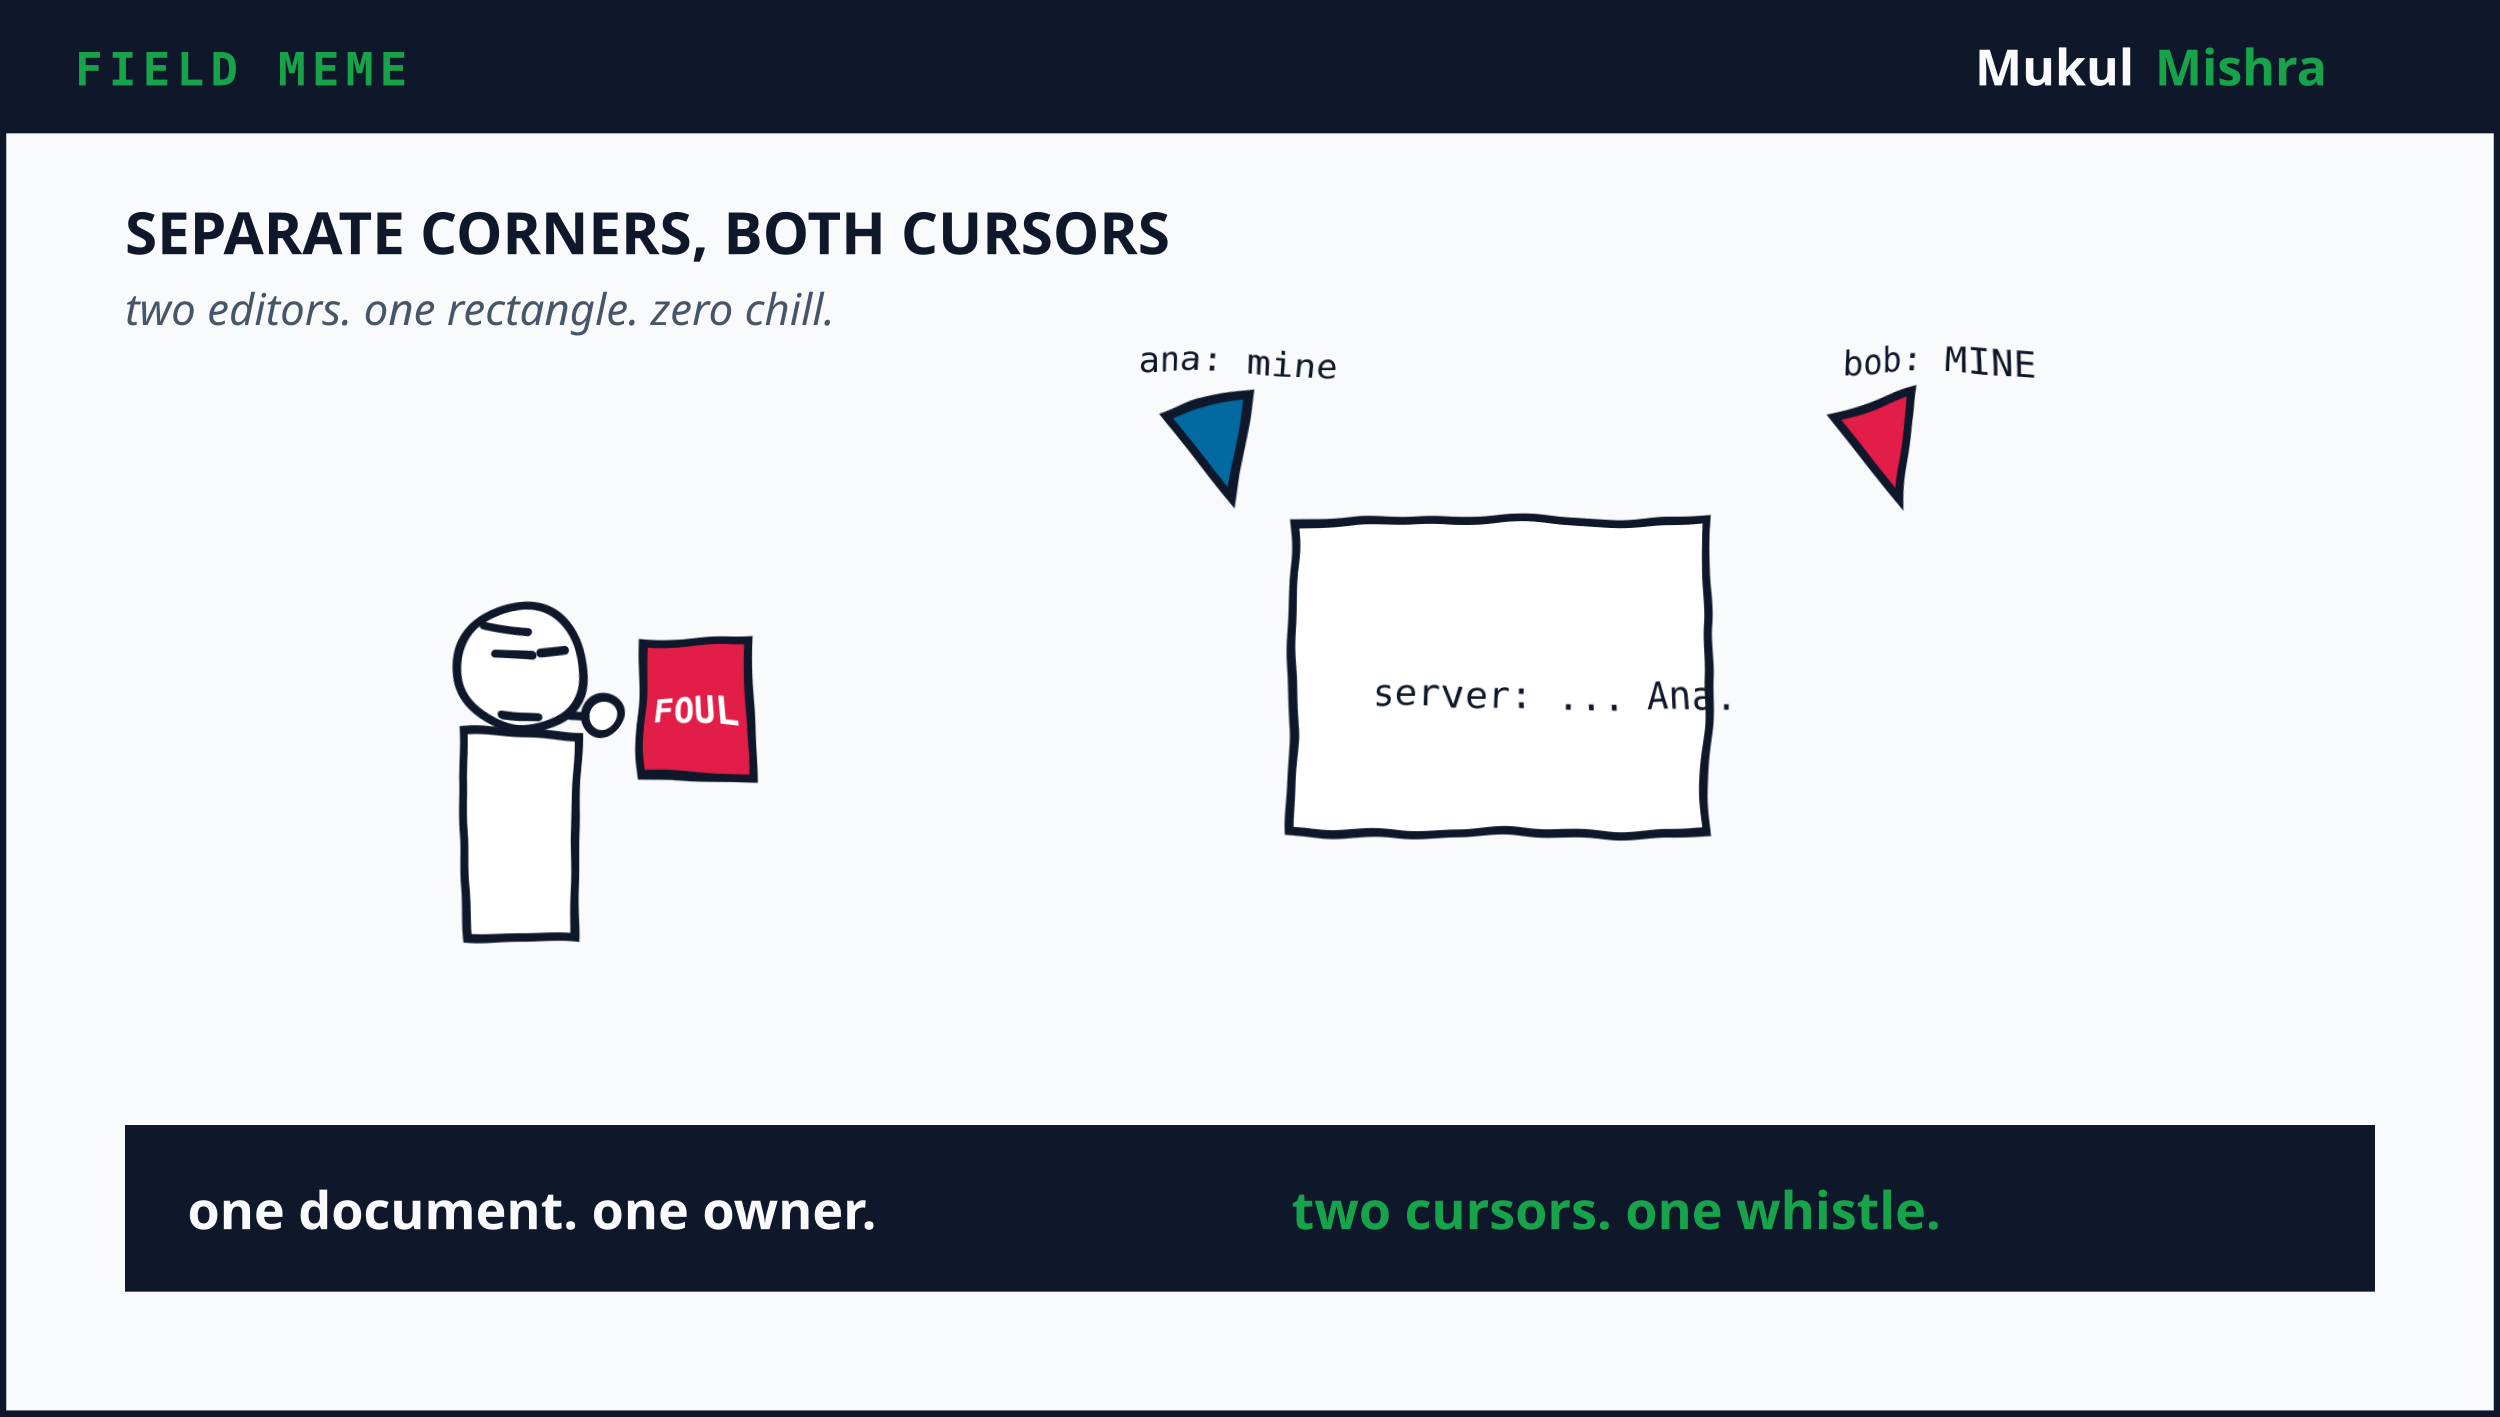
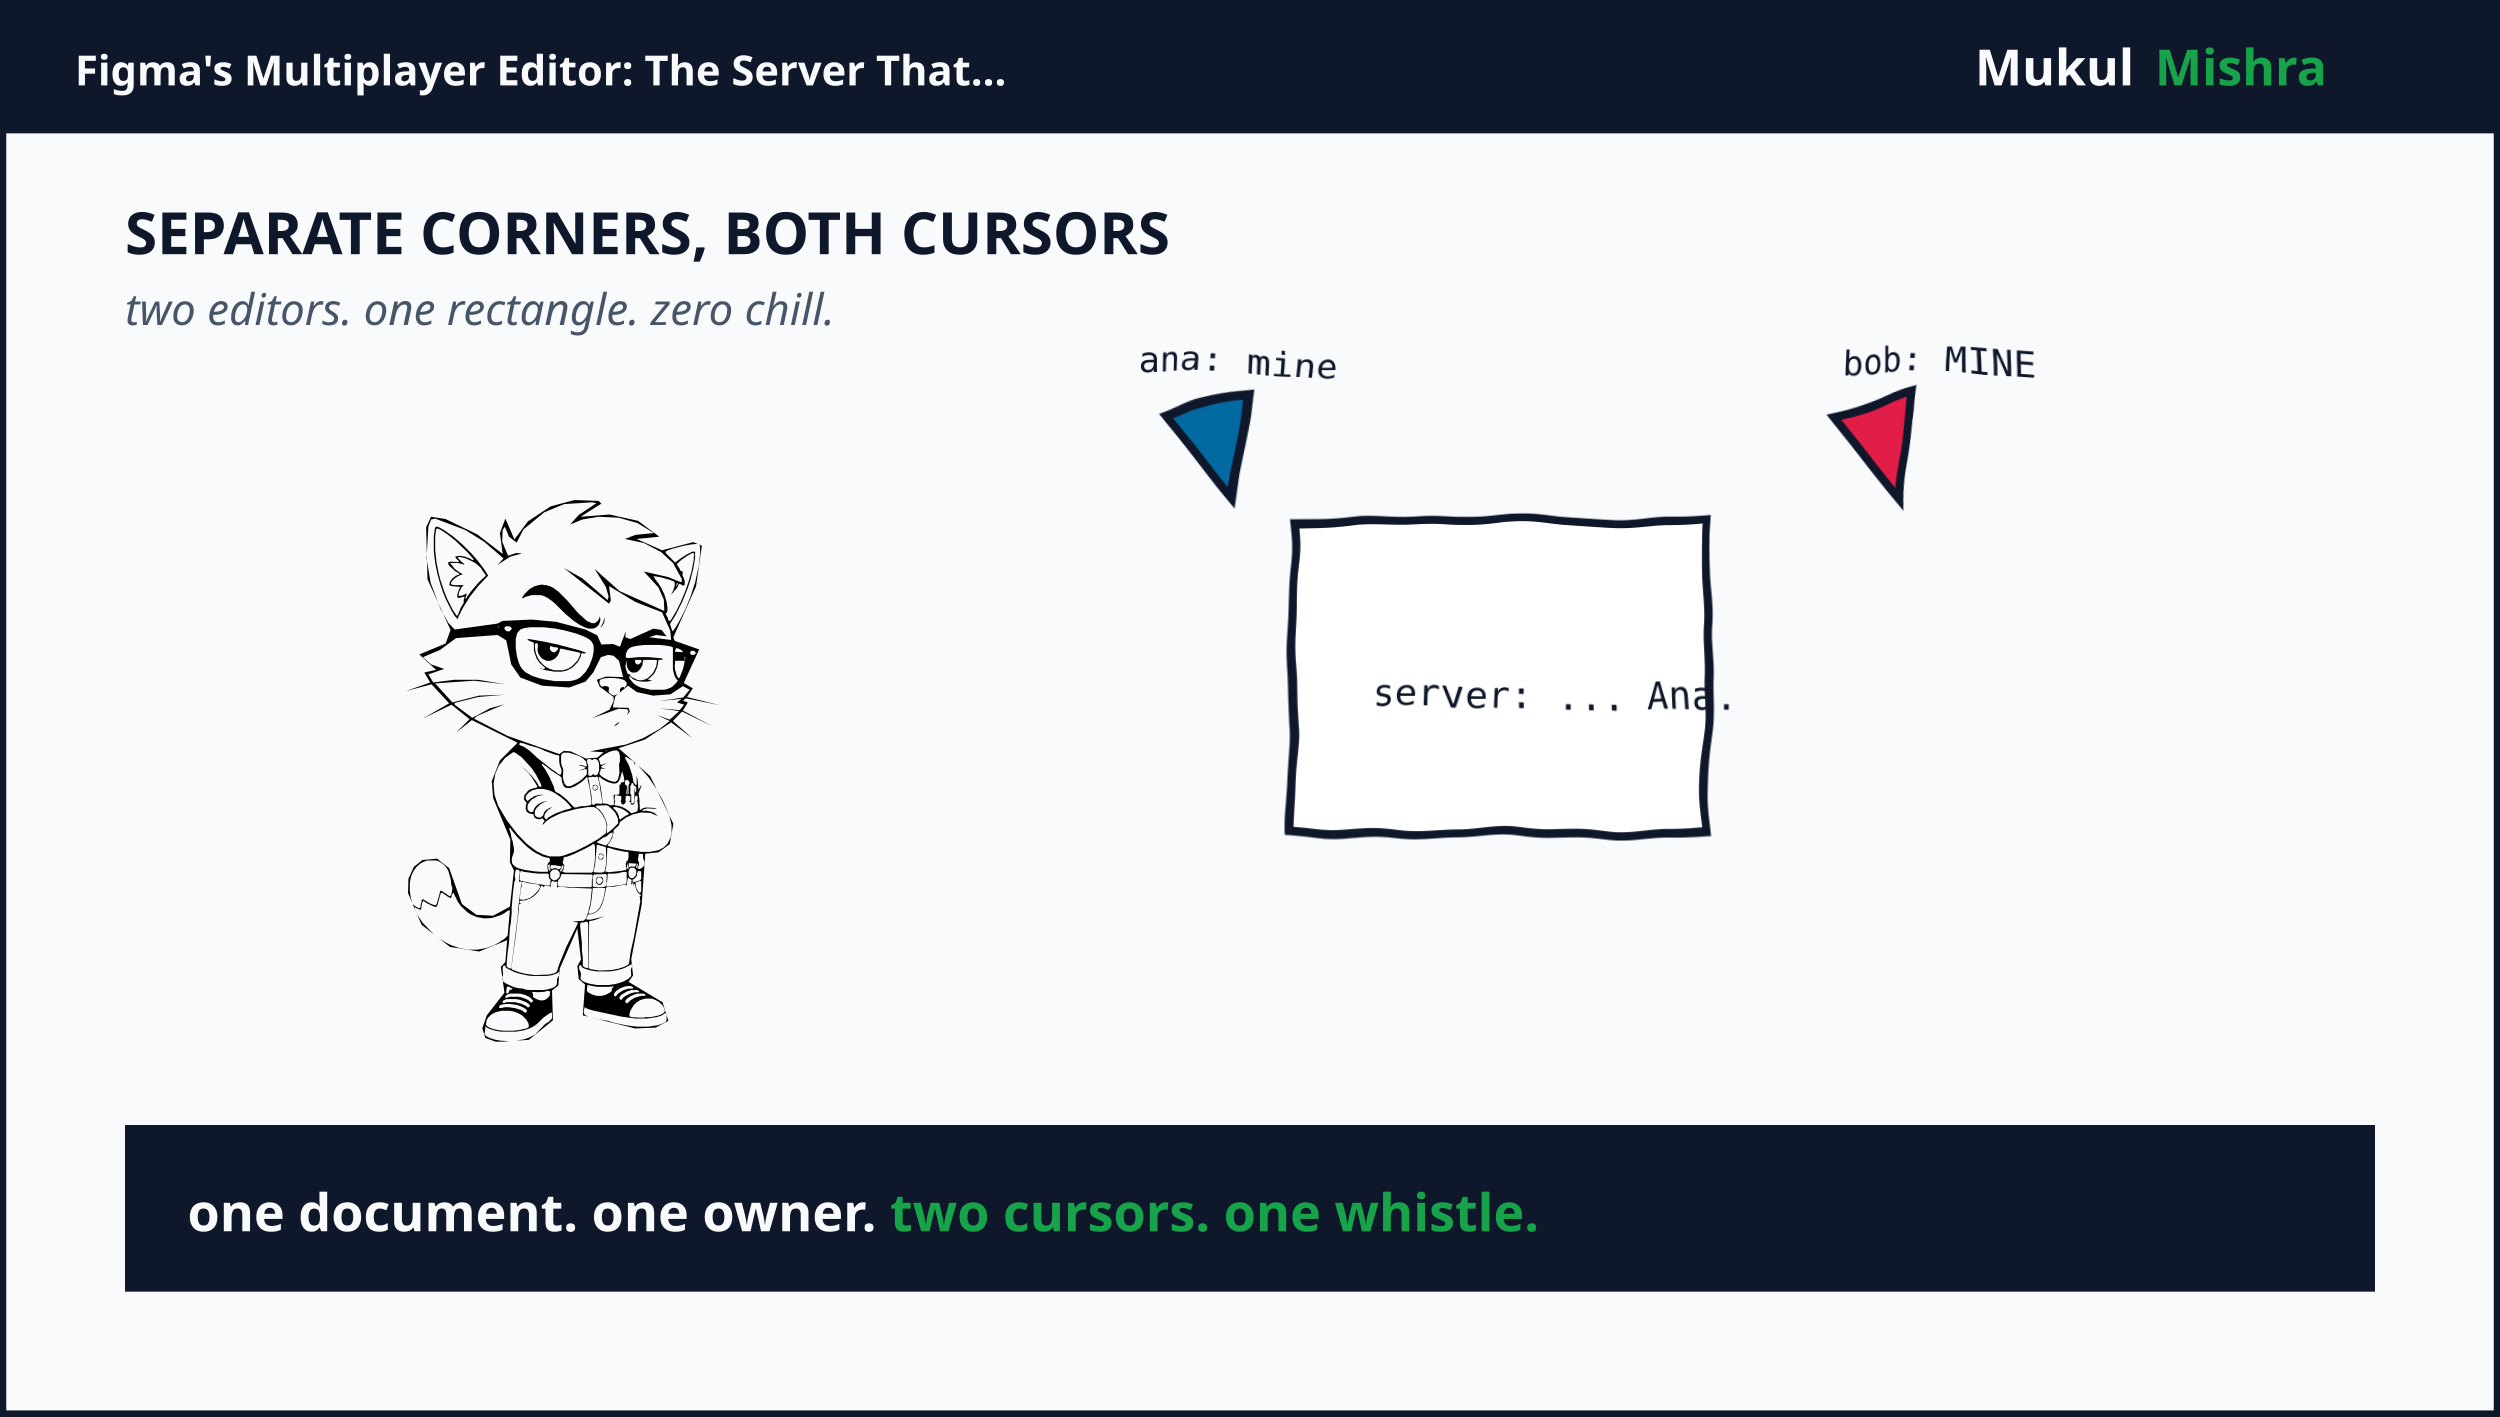
- <svg xmlns="http://www.w3.org/2000/svg" width="1200" height="680" viewBox="0 0 1200 680" role="img" aria-label="Pen sketched meme of a stern man refereeing two fighting cursors over one rectangle">
+ <svg xmlns="http://www.w3.org/2000/svg" width="1200" height="680" viewBox="0 0 1200 680" role="img" aria-label="Pen sketched meme of a skeptical cat watching two fighting cursors over one rectangle">
  <defs>
    <filter id="roughen" x="-10%" y="-10%" width="120%" height="120%">
      <feTurbulence type="fractalNoise" baseFrequency="0.02" numOctaves="2" seed="97" result="n" />
      <feDisplacementMap in="SourceGraphic" in2="n" scale="7" />
    </filter>
  </defs>
  <rect x="0" y="0" width="1200" height="680" fill="#f8fafc" />
  <rect x="0" y="0" width="1200" height="680" fill="none" stroke="#0f172a" stroke-width="6" />
  <rect x="0" y="0" width="1200" height="64" fill="#0f172a" />
-   <text x="36" y="41" font-family="monospace" font-size="22" font-weight="bold" letter-spacing="3" fill="#16a34a">FIELD MEME</text>
+   <text x="36" y="41" font-family="Sora, 'Segoe UI', Verdana, sans-serif" font-size="20" font-weight="bold" fill="#f8fafc">Figma's Multiplayer Editor: The Server That…</text>
  <text x="948" y="41" font-family="Sora, 'Segoe UI', Verdana, sans-serif" font-size="24" font-weight="bold" fill="#f8fafc">Mukul<tspan dx="10" fill="#16a34a">Mishra</tspan>
  </text>
  <text x="60" y="122" font-family="Sora, 'Segoe UI', Verdana, sans-serif" font-size="28" font-weight="bold" fill="#0f172a">SEPARATE CORNERS, BOTH CURSORS</text>
  <text x="60" y="156" font-family="Sora, 'Segoe UI', Verdana, sans-serif" font-size="21" font-style="italic" fill="#475569">two editors. one rectangle. zero chill.</text>
-   <g transform="translate(250,400)" filter="url(#roughen)" stroke="#0f172a" stroke-width="4" stroke-linecap="round" fill="none">
-     <circle cx="0" cy="-80" r="30" fill="#ffffff" />
-     <path d="M-18,-100 L4,-96" />
-     <path d="M-12,-86 L6,-85 M10,-86 L22,-87" />
-     <path d="M-8,-56 l16,0" />
-     <rect x="-26" y="-48" width="52" height="98" fill="#ffffff" />
-     <circle cx="38" cy="-58" r="9" fill="#ffffff" />
-     <path d="M22,-58 L29,-58" />
-     <rect x="58" y="-92" width="52" height="64" fill="#e11d48" />
-     <text x="64" y="-52" font-family="monospace" font-size="17" font-weight="bold" fill="#ffffff" stroke="none">FOUL</text>
-   </g>
+   <svg x="140" y="240" width="260" height="260" viewBox="0 0 100 100">
+     <g transform="translate(-1.43,-1.92) scale(0.0836)" fill="#0f172a">
+       <path id="cat-line-art" d="M 592,1155 592,1167 591,1169 584,1176 580,1178 575,1182 555,1203 542,1210 530,1214 513,1217 498,1218 479,1217 467,1215 454,1211 447,1207 443,1203 445,1185 448,1188 454,1191 467,1195 479,1197 513,1197 530,1194 542,1190 552,1185 560,1179 572,1167 587,1156 Z M 446,1179 447,1178 447,1174 448,1171 451,1166 457,1160 460,1158 468,1154 480,1151 498,1151 505,1152 512,1154 521,1158 527,1162 534,1169 537,1173 540,1179 541,1186 539,1188 535,1190 517,1194 506,1195 485,1195 475,1194 465,1192 456,1189 450,1186 446,1182 Z M 662,1153 664,1143 669,1146 681,1150 746,1164 777,1168 802,1168 823,1165 835,1161 842,1156 845,1157 845,1172 842,1176 834,1180 825,1183 804,1186 779,1186 756,1183 732,1178 715,1173 691,1169 672,1164 666,1161 663,1158 Z M 475,1142 477,1139 482,1137 490,1136 500,1136 514,1138 523,1141 531,1145 536,1149 537,1152 534,1155 532,1155 527,1151 523,1149 510,1145 496,1143 488,1143 479,1145 475,1144 Z M 482,1132 485,1128 489,1126 494,1125 513,1125 522,1127 535,1132 542,1137 543,1139 543,1141 539,1144 536,1141 526,1136 511,1132 491,1132 486,1134 Z M 841,1150 841,1153 837,1157 831,1160 825,1162 809,1165 797,1165 796,1166 785,1166 768,1165 763,1163 763,1158 765,1151 772,1139 778,1133 784,1129 788,1127 798,1124 812,1124 818,1126 826,1130 829,1132 836,1139 839,1144 Z M 799,1116 797,1118 789,1118 775,1122 765,1128 759,1134 756,1134 754,1132 754,1129 755,1127 758,1124 765,1119 774,1115 781,1113 795,1113 Z M 489,1119 492,1116 496,1114 500,1113 521,1113 533,1116 543,1121 550,1128 550,1130 546,1133 539,1127 535,1125 524,1121 518,1120 499,1120 492,1122 490,1124 Z M 588,1108 587,1117 586,1119 581,1124 576,1127 572,1128 566,1128 560,1126 552,1122 550,1120 550,1115 548,1109 560,1110 575,1109 582,1107 Z M 785,1108 783,1110 775,1110 764,1113 753,1119 749,1122 746,1126 744,1127 741,1124 741,1121 742,1119 746,1115 758,1108 768,1105 780,1105 Z M 495,1097 505,1102 503,1104 501,1104 499,1105 497,1108 497,1110 494,1113 491,1112 491,1108 492,1100 493,1098 Z M 772,1100 770,1102 761,1102 751,1105 742,1110 737,1114 733,1119 731,1119 729,1117 729,1113 734,1107 743,1101 754,1097 763,1096 768,1097 Z M 669,1107 670,1094 691,1098 718,1098 729,1097 725,1101 724,1103 724,1107 721,1110 712,1115 702,1118 692,1118 687,1117 681,1115 673,1111 Z M 482,1082 482,1078 484,1072 483,1055 485,1051 489,1051 489,1054 492,1057 508,1065 520,1069 539,1073 547,1074 581,1074 593,1072 604,1068 605,1066 608,1066 609,1068 608,1073 605,1077 603,1082 603,1090 602,1094 598,1098 592,1101 581,1104 574,1105 541,1105 533,1104 528,1102 517,1101 506,1098 489,1090 484,1086 Z M 769,1050 769,1053 766,1060 767,1073 766,1075 761,1080 758,1082 748,1087 739,1090 731,1092 717,1094 691,1094 674,1091 665,1088 659,1085 656,1082 655,1080 656,1070 655,1065 652,1059 652,1052 654,1050 657,1051 657,1053 660,1056 667,1059 678,1062 691,1064 719,1064 733,1062 745,1059 753,1056 768,1048 Z M 668,954 671,955 672,960 672,1055 670,1057 664,1055 660,1052 660,1034 658,1018 658,1002 654,963 655,956 661,956 Z M 288,925 290,922 292,924 301,928 303,926 305,913 308,908 315,913 327,919 336,922 339,918 346,892 349,890 362,899 368,902 370,900 371,894 375,890 376,894 384,910 391,920 406,934 414,939 426,944 443,947 459,946 478,940 486,936 496,929 499,930 494,985 487,992 475,1000 464,1006 448,1012 427,1016 407,1016 386,1012 369,1006 357,1000 344,992 331,982 306,956 296,941 Z M 710,880 706,901 703,911 698,922 696,925 689,932 683,935 677,937 673,936 673,933 676,924 679,908 682,880 694,879 Z M 521,905 521,900 523,883 525,875 525,869 526,867 529,866 535,868 545,870 562,872 566,876 566,878 561,886 550,897 544,901 540,903 529,906 Z M 786,864 789,865 789,886 788,889 786,891 782,887 778,879 777,876 777,872 776,871 777,867 782,866 Z M 680,881 677,911 672,933 667,947 662,952 637,954 649,956 649,958 624,1009 608,1048 603,1064 598,1068 584,1071 554,1072 532,1069 520,1066 504,1060 502,1058 512,985 519,925 519,917 521,915 525,914 520,913 521,908 533,907 544,903 552,898 562,888 569,874 574,878 576,874 586,875 588,877 588,879 589,877 589,871 592,864 598,866 604,866 603,880 605,877 614,877 628,879 Z M 760,856 764,860 767,861 768,863 766,874 768,870 770,869 772,871 773,877 772,875 775,870 776,877 780,887 783,891 788,895 788,897 786,899 784,897 785,899 786,899 787,909 773,988 766,1019 762,1047 759,1050 751,1054 739,1058 723,1061 697,1062 677,1059 673,1057 674,953 685,951 704,944 707,942 702,944 676,950 667,949 672,938 677,938 684,936 691,932 698,925 703,915 706,906 712,878 728,877 754,872 756,874 756,876 Z M 696,856 698,856 700,857 703,860 704,862 704,864 703,866 698,871 695,871 691,867 690,865 690,862 691,859 693,857 Z M 693,855 690,858 689,860 689,868 693,872 695,873 698,873 700,872 704,868 705,866 705,859 701,855 Z M 713,851 712,870 711,875 709,877 702,878 682,877 682,857 684,850 711,849 Z M 605,866 606,862 610,858 613,849 680,850 682,852 680,863 680,876 678,878 636,878 607,876 605,874 Z M 757,845 757,865 756,869 754,871 745,873 715,877 712,876 712,872 714,863 715,849 717,848 729,848 738,847 746,845 754,844 Z M 789,843 789,860 786,863 770,868 770,861 773,860 778,855 780,851 780,847 782,842 Z M 523,842 525,842 526,843 530,844 551,847 563,848 583,848 585,850 585,856 586,859 589,862 588,872 586,874 574,873 547,869 523,864 520,861 521,848 Z M 602,839 604,840 608,844 609,846 609,854 608,856 603,861 598,863 596,863 592,861 589,858 588,856 588,846 589,844 593,840 595,839 Z M 515,839 520,841 521,845 519,855 519,865 520,867 521,865 525,866 525,870 524,871 518,919 516,945 502,1056 499,1058 494,1055 492,1053 492,1045 494,1023 497,1001 499,968 501,957 503,934 503,922 506,888 509,865 511,863 510,851 511,843 513,839 Z M 766,835 773,835 777,839 778,841 778,849 776,853 771,858 766,858 763,855 761,850 761,843 763,838 Z M 588,835 590,829 601,830 612,832 612,834 611,836 607,839 601,836 596,836 592,838 589,837 Z M 617,829 617,834 616,837 613,842 611,844 610,842 610,839 611,839 613,836 613,832 Z M 587,827 587,836 589,840 587,842 584,838 584,834 583,833 583,830 Z M 761,832 762,825 778,826 778,828 777,830 774,833 767,832 763,834 Z M 782,825 782,829 781,832 778,836 777,833 Z M 760,823 760,833 762,836 760,838 757,835 Z M 342,821 349,825 352,828 353,828 359,835 363,842 368,859 369,864 369,869 371,878 372,879 371,888 369,896 366,898 348,886 345,886 345,888 344,889 344,892 337,916 335,918 330,917 321,913 308,905 305,905 304,907 304,911 302,916 302,921 299,925 290,920 284,915 280,901 278,886 278,871 279,862 282,851 287,841 293,833 301,826 308,822 317,819 336,819 Z M 699,805 701,805 703,806 706,810 705,812 701,816 698,816 696,814 695,811 695,809 696,807 Z M 784,804 793,805 793,813 796,822 796,828 795,831 790,836 785,838 780,836 783,832 784,829 784,822 782,820 782,815 Z M 698,804 696,805 695,809 694,810 694,812 696,816 698,817 702,817 704,816 706,813 706,807 702,804 Z M 714,791 717,791 734,796 754,800 759,800 761,802 761,811 760,818 758,820 757,820 755,826 755,832 757,838 755,840 745,842 717,845 709,843 711,838 713,821 Z M 691,784 706,788 711,790 712,817 711,829 709,840 708,843 706,845 699,846 684,845 685,837 687,830 Z M 686,783 687,791 687,813 686,825 683,843 680,846 622,846 615,844 615,842 617,840 618,837 618,833 619,832 619,829 616,825 616,820 617,819 618,812 627,810 640,805 667,792 678,786 682,783 Z M 726,757 726,761 725,765 720,776 718,779 711,786 692,780 692,777 693,777 706,768 712,766 720,759 Z M 497,749 500,747 502,751 516,768 536,788 546,796 555,802 571,810 581,813 585,813 587,815 587,822 583,825 583,827 582,828 582,837 584,842 582,844 566,844 553,843 532,840 517,836 511,833 505,827 504,825 503,818 504,812 508,800 508,793 505,776 503,772 501,760 499,753 Z M 727,703 728,701 734,701 744,704 752,708 759,713 762,716 760,718 755,720 742,729 740,725 740,722 737,715 733,709 Z M 690,698 713,697 717,699 728,709 733,716 737,725 738,729 738,737 726,749 714,759 713,757 714,741 711,729 703,714 697,707 689,701 Z M 731,675 736,675 737,676 743,676 745,678 745,686 743,688 739,688 743,688 745,690 745,693 749,696 753,693 755,688 758,688 754,687 755,676 765,677 765,686 762,689 765,690 766,692 766,694 768,696 770,696 773,694 774,692 774,685 776,676 779,676 781,678 781,686 779,688 781,689 782,700 781,709 779,711 767,715 762,710 753,704 747,701 737,698 732,698 730,696 731,688 734,688 730,687 Z M 534,678 536,674 542,668 549,664 560,661 573,661 588,665 598,670 610,678 621,687 631,697 631,698 635,702 632,705 622,707 600,715 589,721 583,725 579,729 575,724 575,721 577,715 583,708 590,703 593,702 590,702 587,703 580,707 575,712 572,720 567,724 560,724 555,720 554,718 554,710 558,703 566,695 573,691 582,688 579,688 578,689 574,689 566,692 560,696 555,701 552,706 551,710 549,712 544,712 542,711 538,706 538,698 539,695 543,689 548,684 560,677 567,675 571,675 573,674 564,674 553,677 545,682 538,688 534,683 Z M 757,658 757,671 755,673 Z M 685,653 689,653 692,656 692,660 687,664 683,661 683,655 Z M 684,652 682,654 682,661 685,664 688,665 692,662 693,660 693,656 692,654 689,652 Z M 771,648 773,654 775,654 778,658 778,667 776,669 774,658 774,674 773,691 769,694 767,692 767,674 765,672 765,654 767,652 768,648 Z M 756,641 758,641 760,642 762,644 763,647 763,650 761,652 761,672 759,674 758,656 757,655 757,653 754,652 753,649 753,644 Z M 673,635 679,635 680,634 688,635 689,634 692,634 694,636 694,640 696,645 703,690 703,692 701,694 689,693 687,695 684,696 680,695 680,684 679,675 673,640 672,639 Z M 747,622 751,636 751,640 752,641 752,644 750,646 744,647 744,650 741,653 741,671 738,674 728,674 729,695 727,697 720,697 715,694 704,693 701,666 699,654 695,637 697,634 704,640 716,646 726,649 733,649 737,647 740,643 742,639 Z M 569,607 571,605 574,608 579,611 590,620 610,633 613,636 614,645 618,655 620,657 624,659 632,659 643,655 657,646 666,638 666,637 669,635 671,637 671,642 675,658 679,687 679,695 677,697 665,699 659,699 652,700 646,702 641,702 624,684 609,672 601,668 599,666 597,661 596,656 586,634 577,618 Z M 670,596 672,595 677,595 680,597 682,597 683,595 689,595 693,598 695,602 696,607 696,621 693,628 691,630 689,631 684,630 684,627 680,631 678,632 674,632 672,630 672,610 669,600 Z M 755,590 770,599 773,602 775,608 776,604 781,608 805,635 823,662 836,685 851,719 856,741 856,758 854,768 847,782 839,790 828,796 809,800 789,800 750,795 719,788 715,786 715,784 719,780 725,769 728,757 728,752 740,741 742,734 756,724 771,717 789,713 809,714 826,721 818,714 810,711 800,709 792,710 792,707 802,704 824,705 819,703 799,702 792,704 786,708 785,683 783,671 790,653 788,654 783,663 781,640 779,632 779,651 777,653 772,646 769,630 762,609 753,592 Z M 618,581 628,581 633,582 651,588 660,593 667,600 669,610 667,612 660,609 655,608 649,609 653,609 663,612 666,614 664,616 658,618 652,621 654,621 655,620 665,617 669,618 669,628 668,630 658,640 650,646 635,654 631,655 625,655 620,650 617,641 616,634 617,619 613,608 612,602 612,588 614,583 Z M 475,609 489,592 506,580 509,580 525,591 547,615 557,630 567,649 569,655 567,657 563,655 559,647 548,633 532,617 517,607 530,616 540,626 548,636 560,656 558,658 546,661 539,665 531,675 530,684 536,692 534,699 534,706 536,711 541,715 551,717 553,724 558,727 564,728 571,726 576,732 573,735 571,741 580,732 590,725 613,714 647,705 672,701 685,701 692,705 701,714 710,730 713,744 711,759 695,771 669,786 643,799 618,808 609,810 587,810 573,806 557,798 535,781 515,760 492,730 473,698 465,674 463,649 467,627 Z M 729,576 735,576 737,577 740,580 742,588 742,600 740,607 741,626 738,639 737,641 733,645 727,645 717,642 704,635 697,629 697,626 699,621 700,616 712,617 710,617 706,615 703,615 700,611 701,611 705,608 713,605 706,606 702,608 699,607 698,605 698,602 695,595 700,590 709,584 719,579 Z M 710,578 711,576 714,577 Z M 520,561 522,559 524,559 525,560 528,560 542,565 560,570 568,573 576,577 601,586 604,586 608,588 608,601 609,608 613,619 613,624 612,628 610,630 606,628 600,623 592,618 559,592 543,577 530,568 520,564 Z M 741,513 733,518 728,523 726,524 736,519 740,515 Z M 697,422 700,419 707,417 716,416 728,416 738,417 747,419 752,421 757,426 757,430 756,433 752,438 750,436 747,436 743,439 742,442 742,447 738,451 729,455 724,453 719,449 718,449 717,444 718,438 717,436 713,434 706,434 703,436 698,431 697,429 Z M 885,378 884,385 881,397 874,415 872,417 868,412 864,399 863,391 864,378 Z M 775,381 776,376 788,376 790,379 789,381 784,386 780,386 778,385 Z M 755,395 754,389 757,377 757,388 758,392 761,398 765,402 769,404 777,404 781,402 787,396 791,389 792,386 792,382 794,376 822,376 824,378 822,391 815,405 804,416 798,419 791,421 784,421 780,420 768,414 762,407 759,407 Z M 886,366 886,374 884,376 Z M 897,359 900,356 906,356 910,361 906,365 900,365 898,363 897,361 Z M 863,358 866,350 871,351 877,354 881,357 879,359 Z M 587,351 588,346 591,346 596,348 600,348 604,349 606,351 605,353 600,358 598,359 594,359 592,358 588,354 Z M 760,353 765,349 770,347 779,345 797,343 829,343 840,344 857,347 859,349 859,396 860,402 863,412 865,416 870,422 868,424 868,425 858,435 855,437 845,441 839,442 810,442 788,437 779,433 772,428 763,417 763,411 770,418 776,421 783,423 790,424 805,424 806,423 813,422 803,419 807,417 817,407 819,404 824,393 826,385 827,376 834,376 835,375 839,374 836,374 835,373 829,372 805,370 783,370 761,372 755,371 755,364 757,358 Z M 554,343 556,339 558,339 560,340 561,344 560,355 562,362 566,369 571,374 580,378 589,378 599,373 605,366 609,357 609,353 611,351 653,360 655,362 653,368 649,376 646,380 636,390 630,394 626,396 616,399 597,399 587,396 581,393 575,389 566,380 562,374 557,363 555,355 Z M 537,331 544,335 550,337 552,339 552,354 553,359 558,373 564,382 577,394 575,396 570,396 569,395 565,395 567,396 570,396 574,398 597,402 614,402 623,400 628,398 637,393 649,381 656,368 656,365 658,361 660,361 661,362 664,362 667,360 653,355 604,342 576,336 541,330 Z M 307,370 345,354 380,328 472,321 491,333 502,386 522,415 570,433 630,437 666,424 683,404 700,370 716,365 728,367 740,378 749,414 711,413 691,420 697,435 728,458 728,467 719,486 680,505 739,484 758,485 761,489 758,497 764,490 761,482 726,481 732,456 760,433 779,447 815,455 854,452 881,434 896,442 882,459 829,467 878,462 868,470 884,475 874,487 828,483 873,489 852,508 824,498 852,511 829,529 793,549 755,563 676,578 706,580 692,592 667,594 633,578 618,577 608,584 494,544 420,506 426,500 487,474 455,483 416,504 377,475 377,471 429,458 487,453 431,455 372,470 334,428 420,422 489,430 429,420 376,420 330,426 319,408 354,396 325,386 Z M 515,317 522,309 530,306 543,304 574,304 600,307 620,311 646,318 664,325 670,328 676,332 679,335 683,342 684,346 684,357 682,368 680,375 674,390 666,403 654,415 647,419 637,422 630,423 599,423 574,419 562,416 547,411 533,403 526,396 522,390 519,383 515,370 512,351 512,330 Z M 487,305 490,302 499,302 503,306 503,308 498,313 493,313 491,312 487,308 Z M 474,300 474,304 472,306 Z M 707,281 707,286 705,293 701,301 698,305 703,301 707,294 708,290 708,284 707,283 Z M 527,237 526,240 528,240 533,237 547,233 567,233 574,235 582,239 592,246 600,253 621,274 640,290 652,298 664,304 673,307 683,307 690,304 695,299 698,292 699,286 697,279 697,282 695,287 693,290 688,294 685,295 680,295 669,290 650,273 625,244 607,226 595,217 589,214 580,211 574,211 573,210 568,210 562,211 552,214 542,220 531,231 Z M 869,206 870,208 868,212 866,214 868,206 Z M 385,149 390,149 402,152 419,160 425,164 435,173 439,180 444,186 446,190 430,205 413,225 405,236 403,240 401,242 401,239 404,230 402,230 394,234 386,235 386,230 387,226 393,215 398,210 396,211 375,211 369,209 369,206 370,204 376,197 383,192 389,189 395,187 385,181 377,175 367,162 385,162 399,166 396,162 395,162 384,151 Z M 906,141 906,147 905,148 905,155 900,181 894,202 886,225 876,249 866,269 854,289 850,290 848,286 848,284 843,274 846,271 847,266 847,261 845,247 840,231 832,215 827,207 820,198 816,191 829,193 848,198 857,201 861,203 863,205 863,212 860,222 857,228 854,232 860,227 860,226 866,220 870,214 872,209 874,208 881,212 883,212 885,210 885,203 884,198 880,189 881,182 879,180 877,180 875,178 873,173 869,168 868,164 878,155 891,146 902,140 Z M 913,120 916,121 918,123 919,126 919,143 916,169 908,205 898,236 887,263 875,287 867,301 861,310 858,313 853,299 853,296 865,277 880,247 892,217 897,202 904,175 908,151 908,137 902,137 890,143 876,152 864,161 843,140 843,136 845,136 848,134 860,130 883,124 900,121 Z M 338,86 340,86 348,90 360,98 379,113 405,138 419,154 417,156 408,151 399,148 388,146 378,148 381,153 387,158 385,160 367,159 366,160 363,160 363,165 366,169 378,180 388,186 386,188 380,190 372,196 367,203 365,210 369,213 390,215 387,219 383,231 383,237 384,239 388,239 399,236 397,244 397,250 390,262 384,277 382,279 373,266 360,240 354,225 346,201 342,186 337,161 334,134 334,104 336,88 Z M 335,82 333,88 331,103 331,136 334,162 339,186 345,208 351,226 357,241 370,267 378,280 382,284 383,287 388,275 390,273 390,271 396,260 411,236 430,212 451,190 443,177 428,157 415,142 393,120 373,103 353,89 342,83 339,82 Z M 879,198 878,205 848,193 795,181 827,216 839,243 840,268 741,224 686,175 711,215 717,236 715,244 659,196 618,173 718,252 722,245 718,213 776,248 835,271 853,311 855,332 806,326 822,321 845,324 834,310 816,307 765,330 754,326 755,313 742,347 727,341 701,342 692,322 666,309 601,292 547,287 483,290 471,296 377,309 363,294 346,264 324,206 315,152 319,82 325,66 334,64 400,89 442,115 485,152 472,166 500,148 526,141 513,140 495,146 482,115 483,89 488,82 497,104 514,117 529,88 575,50 619,32 681,28 690,30 651,56 632,77 659,66 695,60 739,62 781,74 817,96 776,100 753,109 795,118 833,138 859,162 Z M 695,25 642,23 589,37 539,70 509,110 489,64 477,96 483,142 427,99 357,65 325,60 314,83 317,198 368,310 357,340 299,364 336,398 310,404 323,426 269,445 326,430 365,472 306,506 370,475 410,507 380,537 415,509 516,559 477,598 459,644 462,681 500,773 499,823 508,841 499,921 462,941 425,939 393,915 365,836 338,815 306,818 287,833 275,859 274,891 304,961 367,1010 431,1020 493,995 489,1043 479,1054 487,1111 448,1161 438,1190 445,1211 470,1220 541,1215 594,1172 592,1106 606,1095 609,1058 648,969 656,1038 648,1052 651,1081 665,1093 660,1161 776,1190 821,1188 849,1173 836,1132 761,1087 771,1073 767,1037 790,917 798,804 827,801 852,783 860,738 809,633 739,571 797,552 855,514 902,549 859,511 879,490 947,523 881,488 892,470 881,466 888,461 962,476 890,458 903,439 883,427 917,353 863,334 860,326 910,214 923,124 904,116 835,134 779,109 829,104 782,69 719,55 655,60 701,31 Z" fill="#000" fill-rule="evenodd" />
+     </g>
+   </svg>
  <g filter="url(#roughen)" stroke="#0f172a" stroke-width="4" stroke-linecap="round" fill="none">
    <rect x="620" y="250" width="200" height="150" fill="#ffffff" />
    <path d="M560,200 L600,190 L592,240 z" fill="#0369a1" />
    <text x="548" y="180" font-family="monospace" font-size="17" fill="#0f172a" stroke="none">ana: mine</text>
    <path d="M880,200 L920,190 L912,240 z" fill="#e11d48" />
    <text x="884" y="180" font-family="monospace" font-size="17" fill="#0f172a" stroke="none">bob: MINE</text>
    <text x="660" y="340" font-family="monospace" font-size="18" fill="#0f172a" stroke="none">server: ... Ana.</text>
  </g>
  <rect x="60" y="540" width="1080" height="80" fill="#0f172a" />
-   <text x="90" y="590" font-family="Sora, 'Segoe UI', Verdana, sans-serif" font-size="25" font-weight="bold" fill="#f8fafc">one document. one owner.</text>
-   <text x="620" y="590" font-family="Sora, 'Segoe UI', Verdana, sans-serif" font-size="25" font-weight="bold" fill="#16a34a">two cursors. one whistle.</text>
+   <text x="90" y="591" font-family="Sora, 'Segoe UI', Verdana, sans-serif" font-size="25" font-weight="bold" fill="#f8fafc">one document. one owner. <tspan font-family="Sora, 'Segoe UI', Verdana, sans-serif" font-size="25" font-weight="bold" fill="#16a34a">two cursors. one whistle.</tspan>
+   </text>
</svg>
